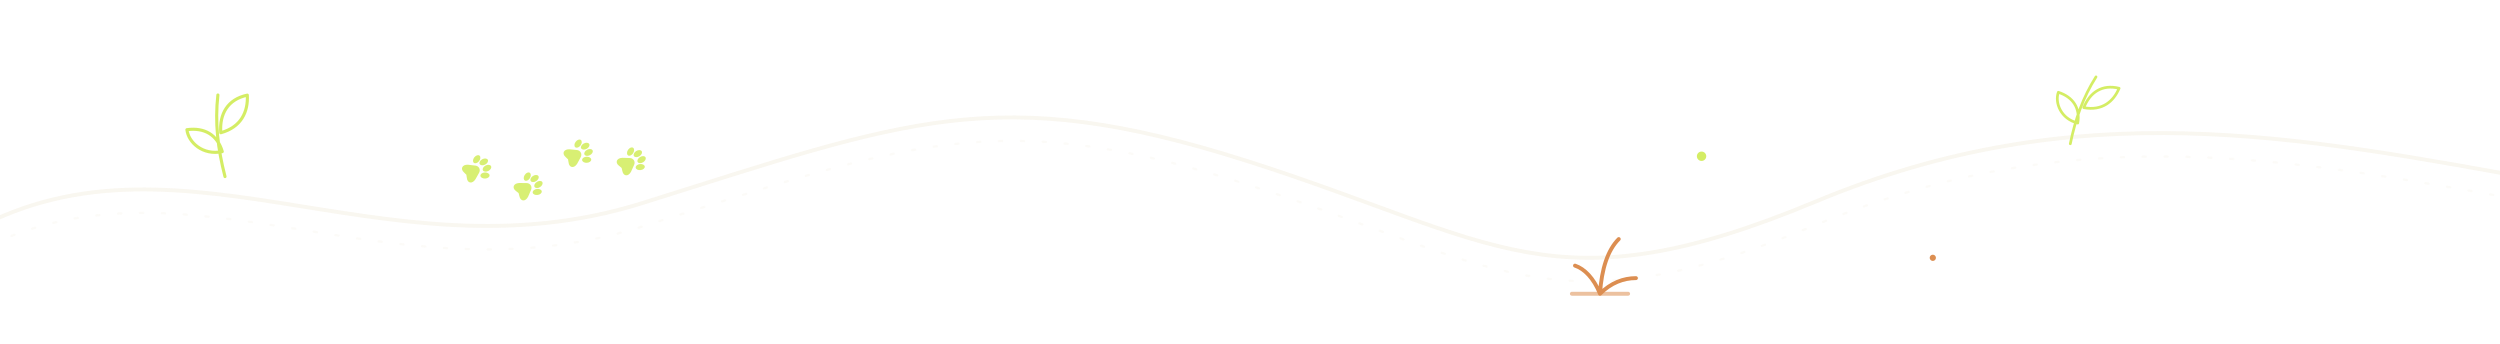
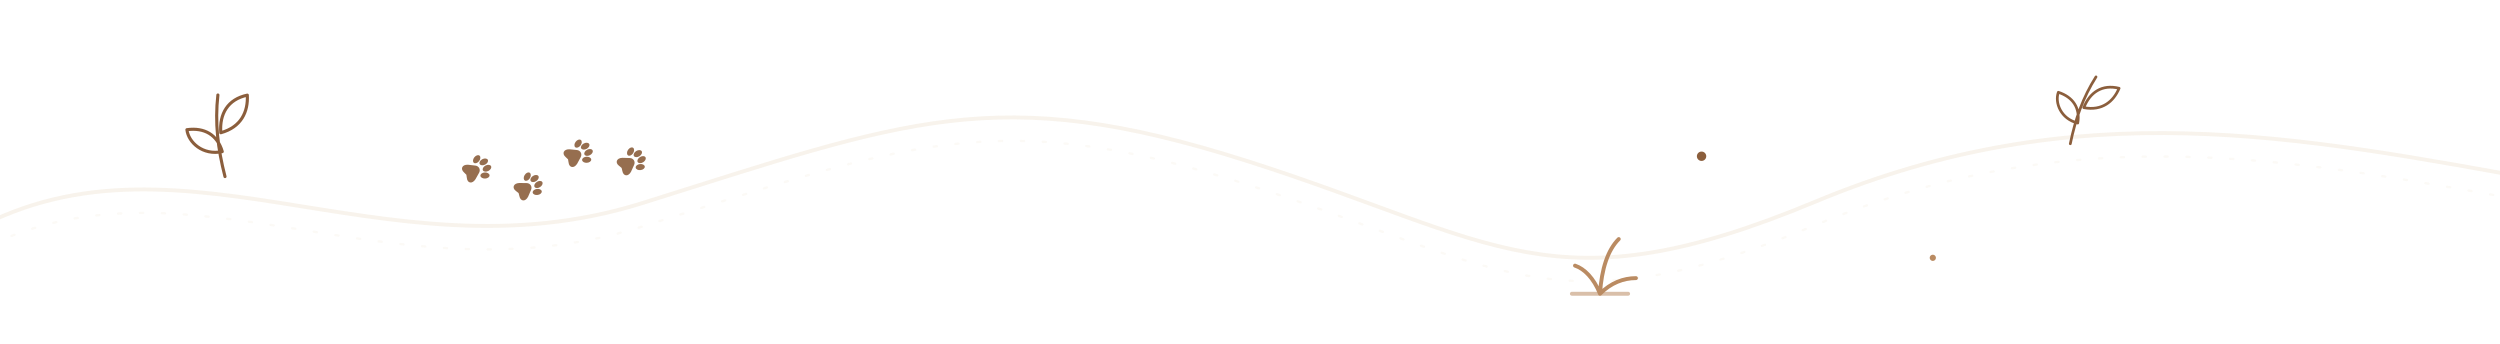
<svg xmlns="http://www.w3.org/2000/svg" viewBox="0 0 1600 220" fill="none" stroke-linecap="round" stroke-linejoin="round" aria-hidden="true" focusable="false">
  <defs>
-     <g id="paw" fill="#d4ed64">
+     <g id="paw" fill="#8b5e3c">
      <path d="M-8 7c-3 5 0 9 5 7l3-1 3 1c5 2 8-2 5-7L4 1c-2-3-6-3-8 0Z" />
      <ellipse cx="-9" cy="-3" rx="3" ry="4.5" transform="rotate(-25 -9 -3)" />
      <ellipse cx="9" cy="-3" rx="3" ry="4.5" transform="rotate(25 9 -3)" />
      <ellipse cx="-3.5" cy="-8" rx="3" ry="4.5" />
      <ellipse cx="3.5" cy="-8" rx="3" ry="4.5" />
    </g>
-     <g id="plant" stroke="#d4ed64" stroke-width="2.5">
+     <g id="plant" stroke="#8b5e3c" stroke-width="2.5">
      <path d="M0 0c-1-23 1-44 8-65M2-20c-16 0-25-13-24-23 14 1 23 9 24 23Zm2-15c17-1 25-12 27-25C15-60 6-50 4-35Z" />
    </g>
  </defs>
-   <path d="M-30 155c137-87 272 28 441-25S638 52 798 103s196 96 364 26 308-42 468-13" stroke="#f6f2e8" stroke-width="2.5" opacity=".65" />
-   <path d="M-30 170c137-87 272 28 441-25S638 67 798 118s196 96 364 26 308-42 468-13" stroke="#f6f2e8" stroke-width="1.5" stroke-dasharray="2 12" opacity=".3" />
+   <path d="M-30 155c137-87 272 28 441-25S638 52 798 103s196 96 364 26 308-42 468-13" stroke="#f4ede2" stroke-width="2.5" opacity=".65" />
+   <path d="M-30 170c137-87 272 28 441-25S638 67 798 118s196 96 364 26 308-42 468-13" stroke="#f4ede2" stroke-width="1.5" stroke-dasharray="2 12" opacity=".3" />
  <g opacity=".9">
    <use href="#paw" transform="translate(306 108) rotate(63) scale(.65)" />
    <use href="#paw" transform="translate(339 119) rotate(57) scale(.65)" />
    <use href="#paw" transform="translate(371 98) rotate(62) scale(.65)" />
    <use href="#paw" transform="translate(405 103) rotate(58) scale(.65)" />
  </g>
  <use href="#plant" transform="translate(144 113) rotate(-12) scale(.8)" />
  <use href="#plant" transform="translate(1325 92) rotate(14) scale(.7)" />
-   <g stroke="#dc8e51" stroke-width="2.5">
+   <g stroke="#ba8b62" stroke-width="2.5">
    <path d="M1024 188c-4-10-10-16-16-18m16 18c1-16 5-28 12-35m-12 35c7-7 15-10 23-10" />
    <path d="M1024 188h-18m18 0h18" opacity=".55" />
  </g>
-   <circle cx="1089" cy="100" r="3" fill="#d4ed64" />
-   <circle cx="1237" cy="165" r="2" fill="#dc8e51" />
+   <circle cx="1089" cy="100" r="3" fill="#8b5e3c" />
+   <circle cx="1237" cy="165" r="2" fill="#ba8b62" />
</svg>
